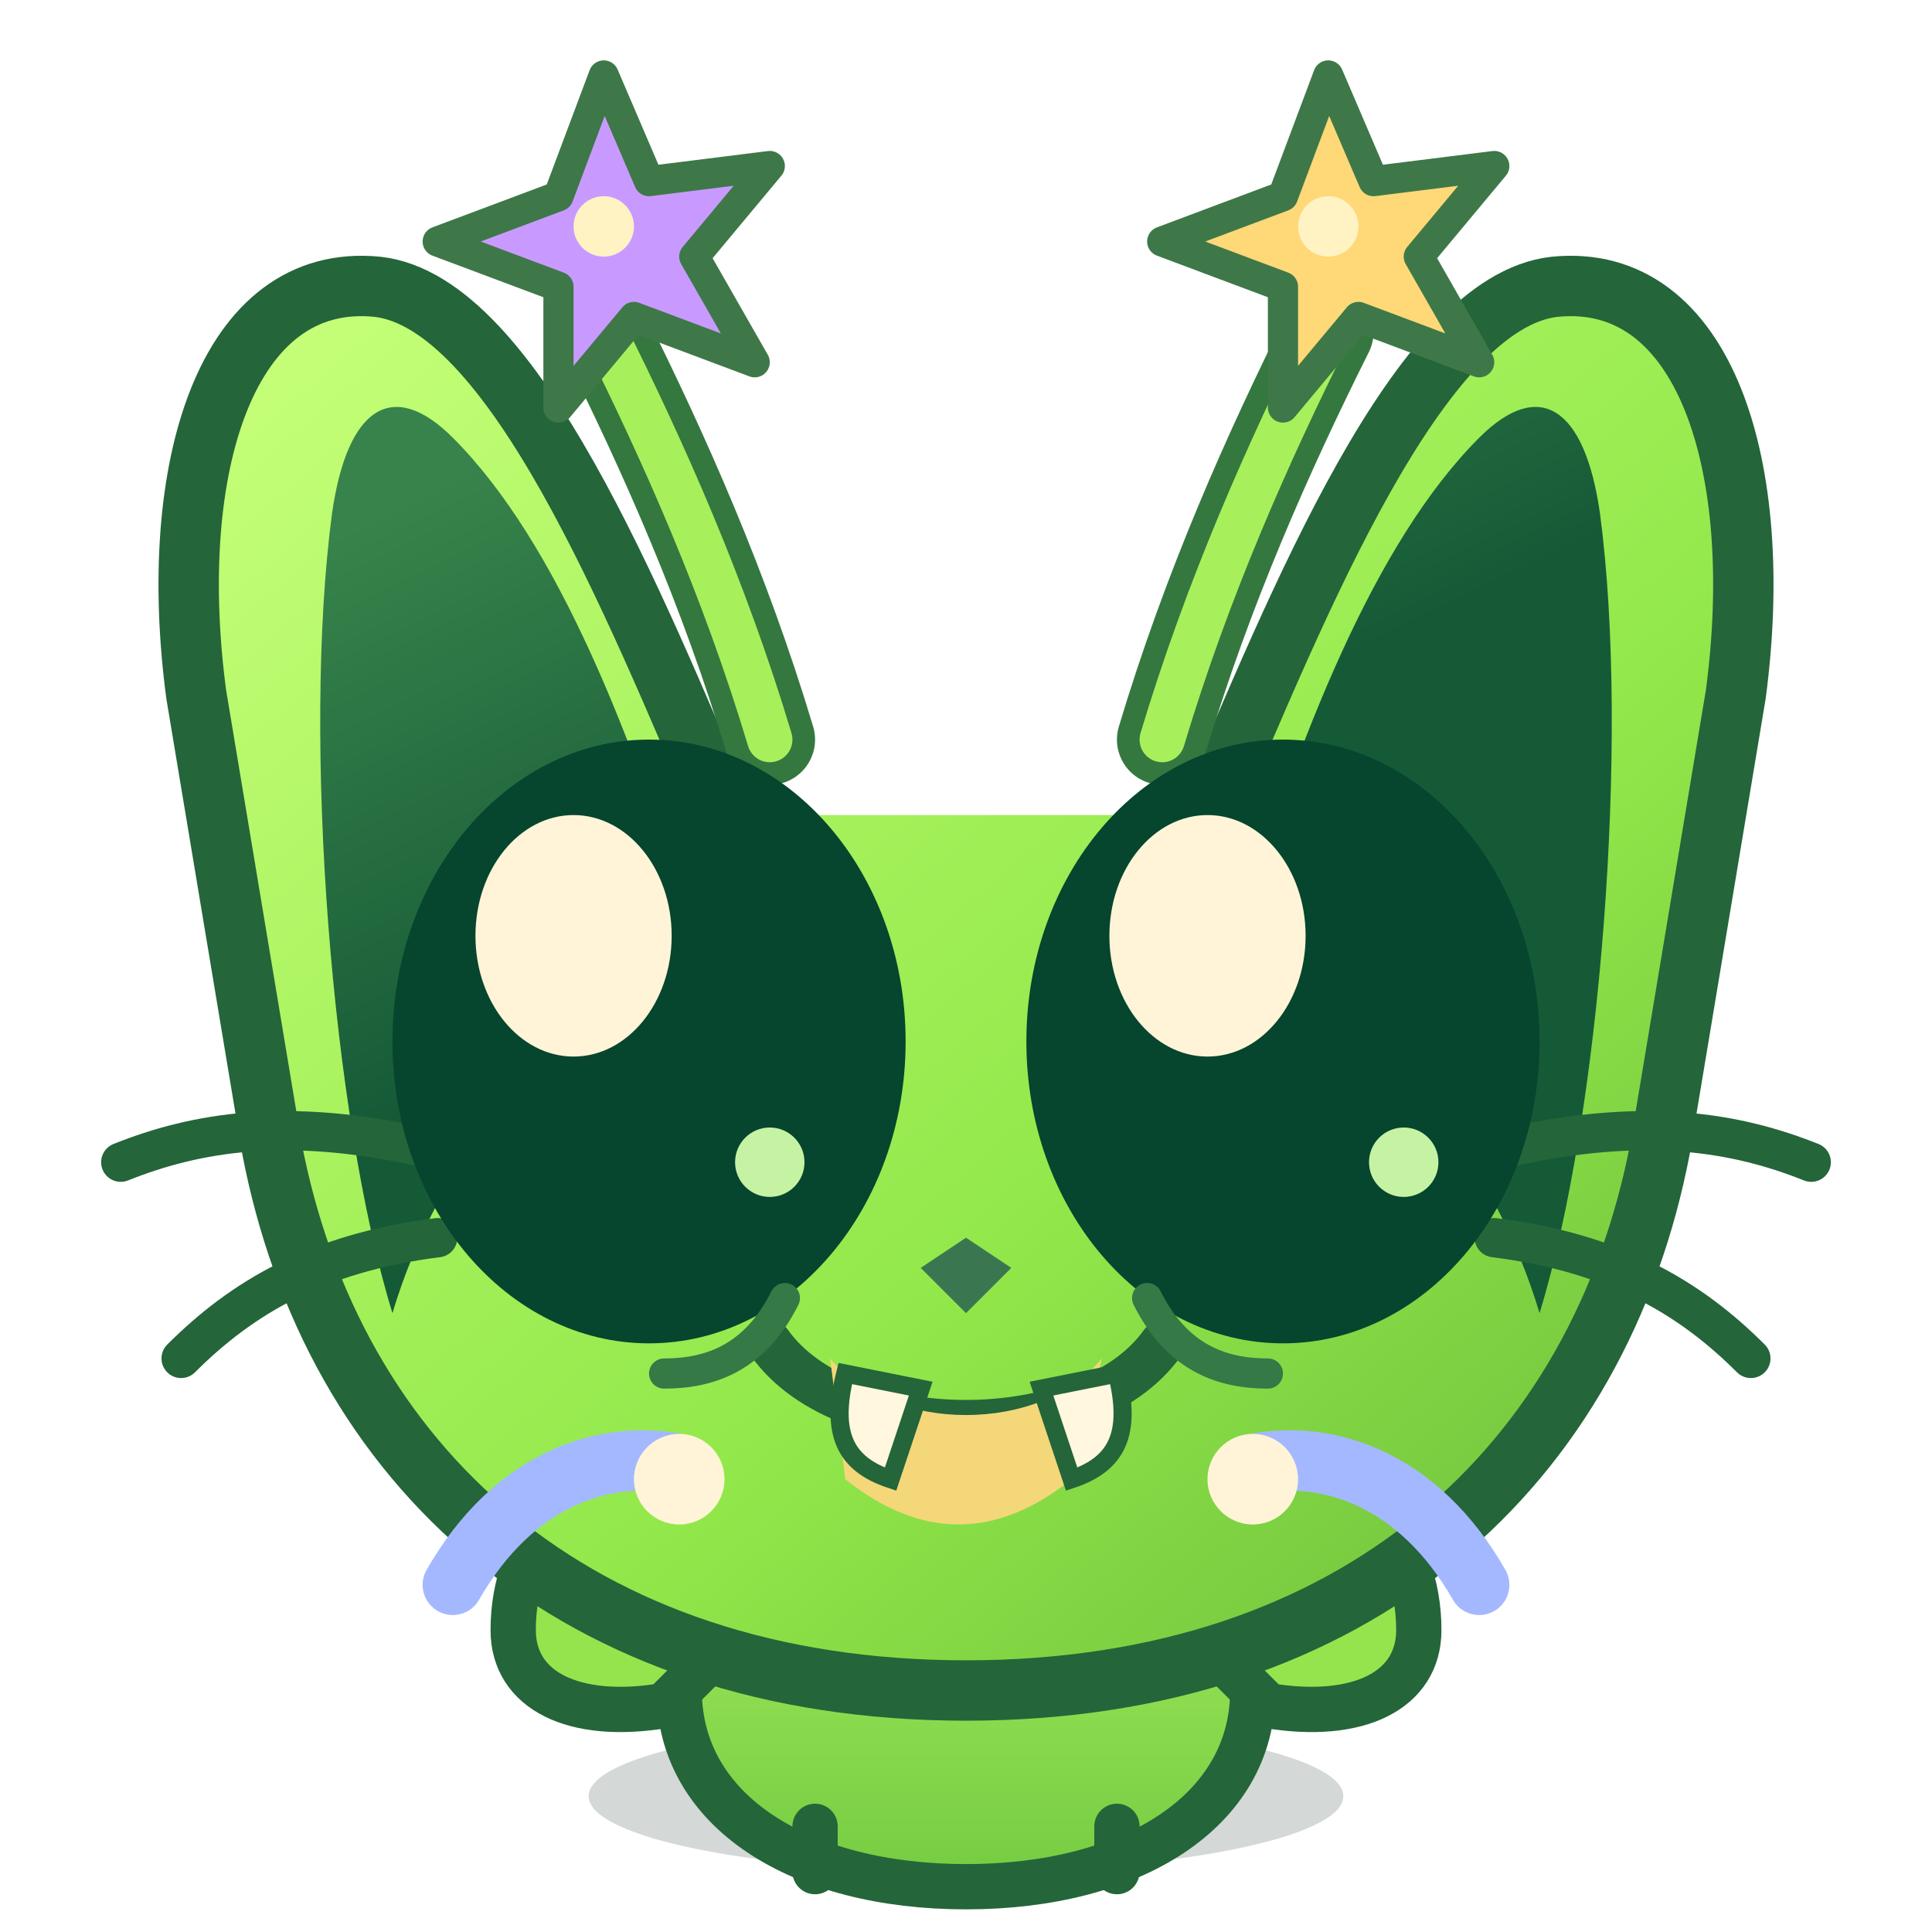
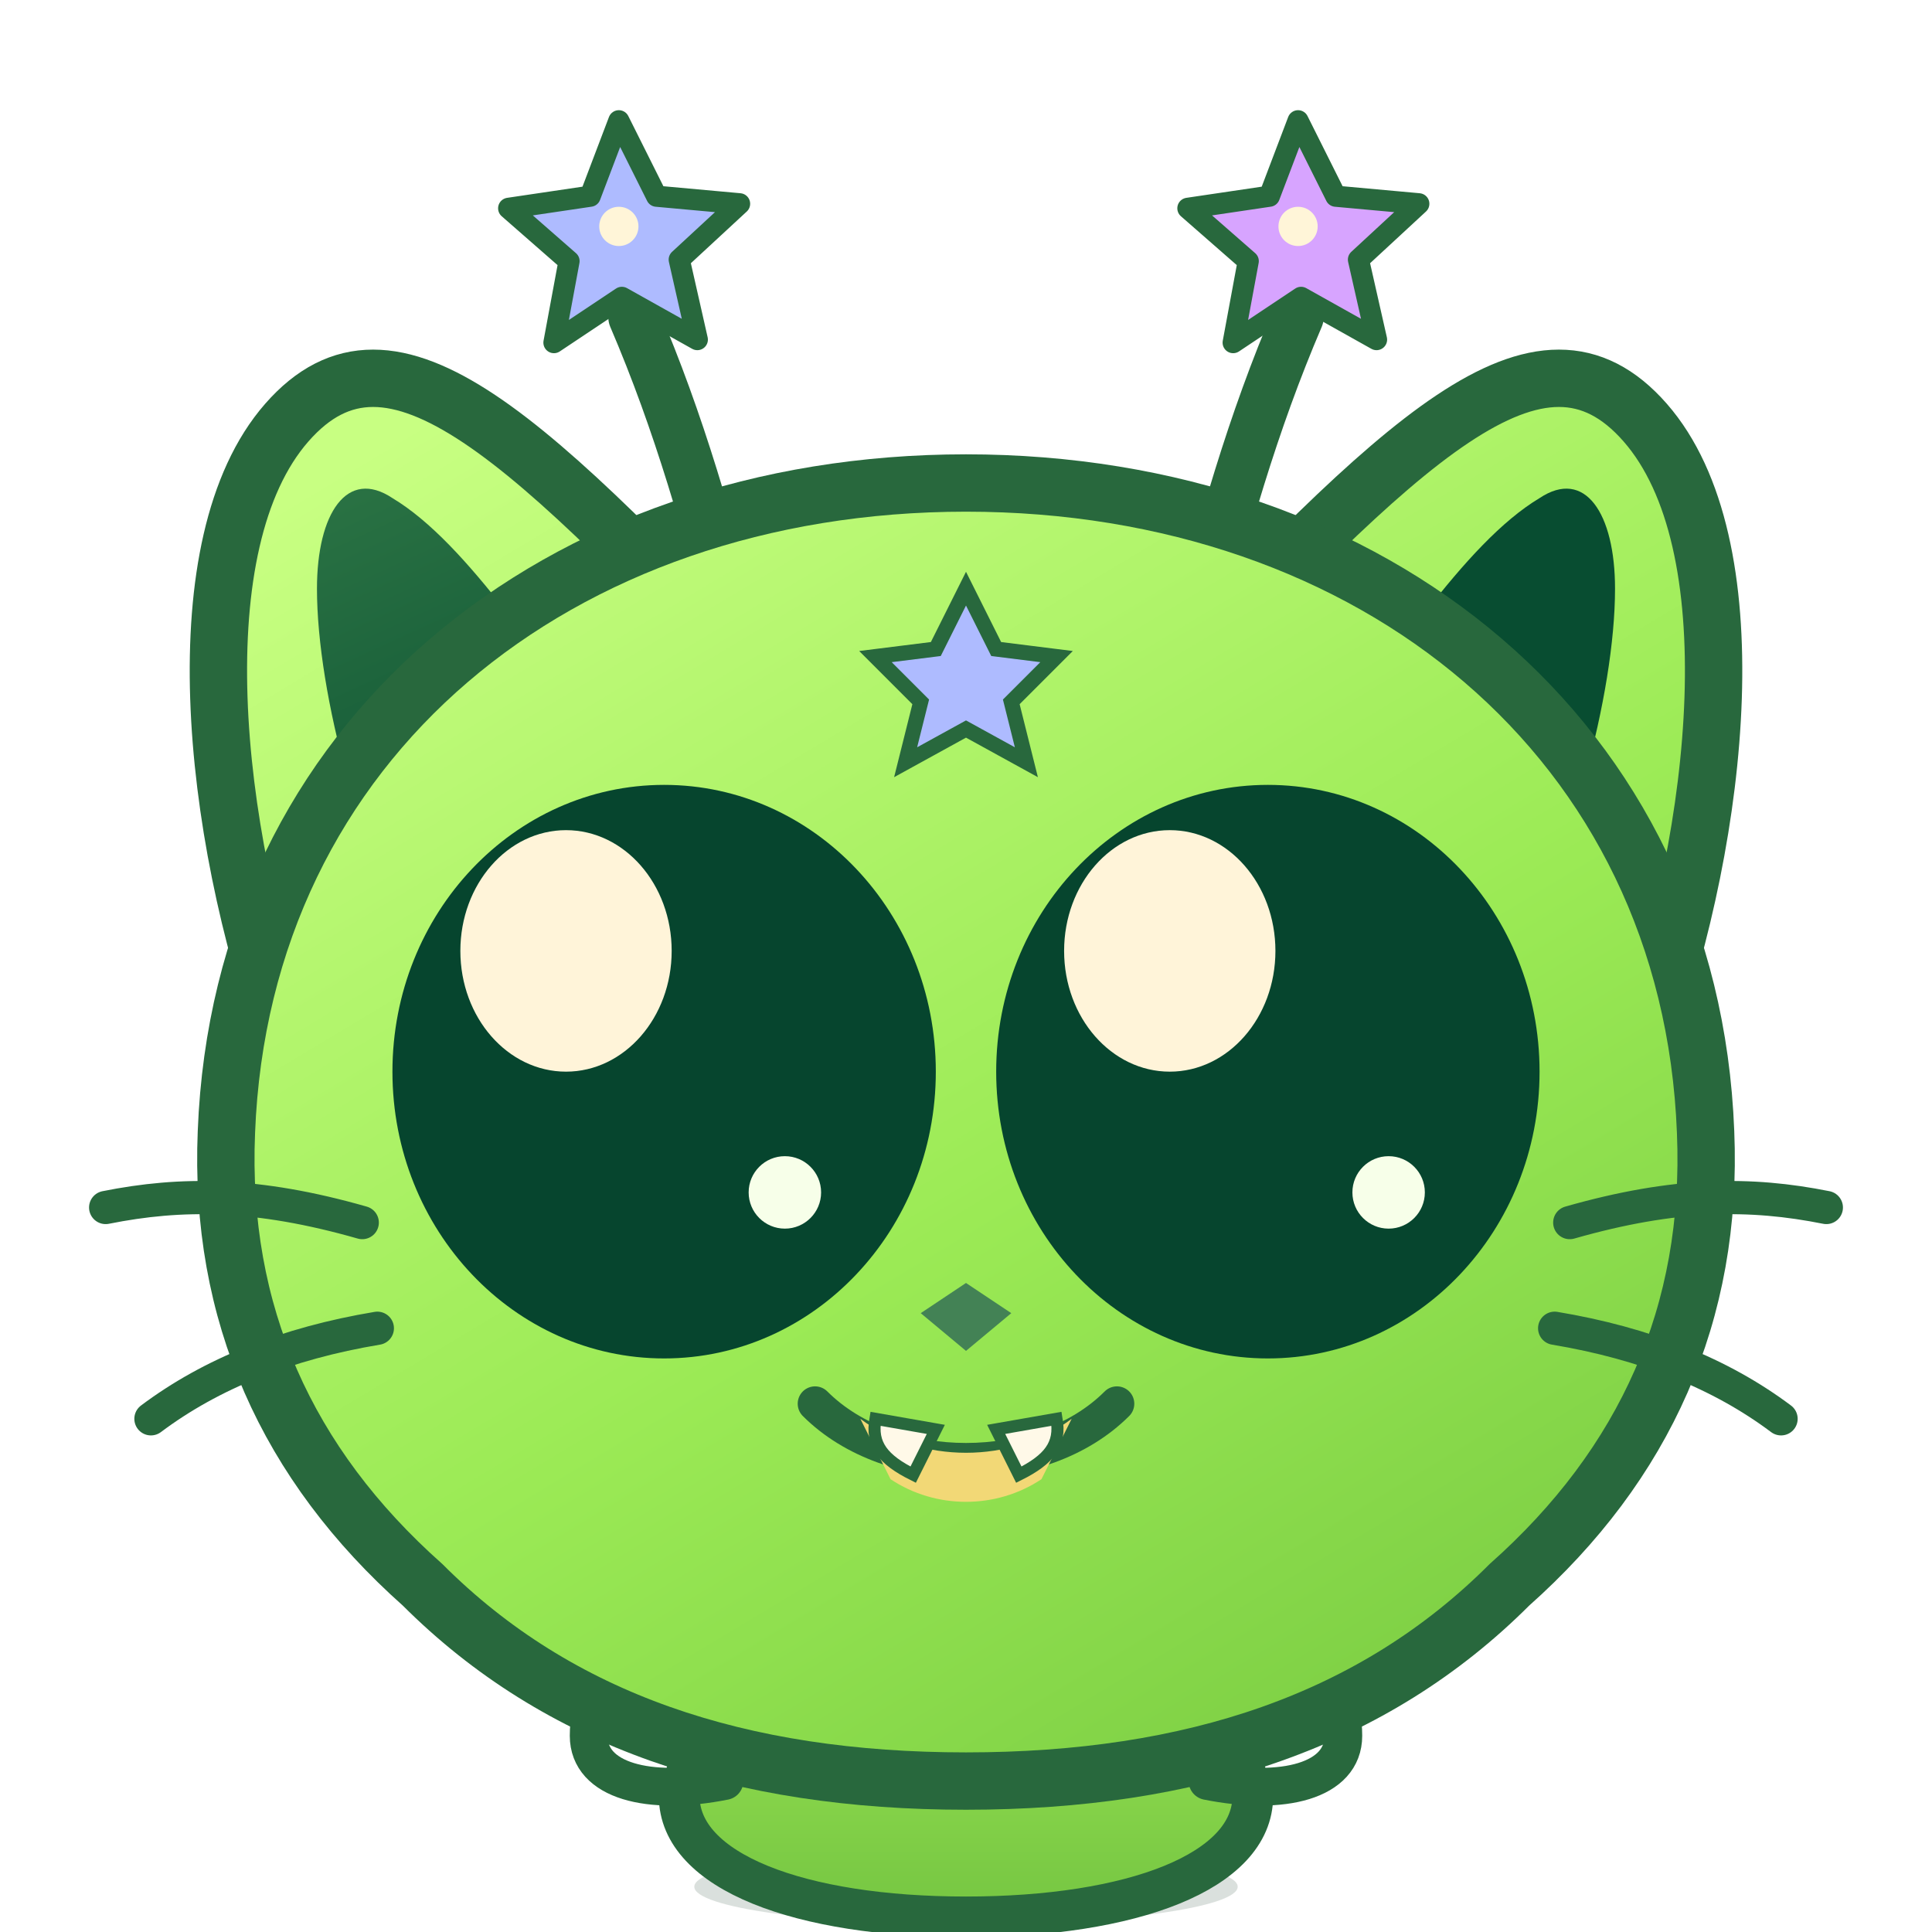
<svg xmlns="http://www.w3.org/2000/svg" viewBox="0 0 128 128" fill="none">
  <defs>
-     <linearGradient id="fur" x1="23" y1="18" x2="104" y2="112" gradientUnits="userSpaceOnUse">
-       <stop stop-color="#C5FF78" />
-       <stop offset=".62" stop-color="#92E84A" />
-       <stop offset="1" stop-color="#6DBF3B" />
+     <linearGradient id="fur" x1="34" y1="24" x2="91" y2="119" gradientUnits="userSpaceOnUse">
+       <stop stop-color="#C8FF82" />
+       <stop offset=".58" stop-color="#9BEA55" />
+       <stop offset="1" stop-color="#7BCD43" />
    </linearGradient>
-     <linearGradient id="ear" x1="23" y1="35" x2="39" y2="68" gradientUnits="userSpaceOnUse">
-       <stop stop-color="#38834B" />
-       <stop offset="1" stop-color="#155A37" />
+     <linearGradient id="ear" x1="24" y1="24" x2="41" y2="61" gradientUnits="userSpaceOnUse">
+       <stop stop-color="#317A47" />
+       <stop offset="1" stop-color="#084D31" />
    </linearGradient>
-     <linearGradient id="body" x1="64" y1="88" x2="64" y2="126" gradientUnits="userSpaceOnUse">
-       <stop stop-color="#B9F86B" />
-       <stop offset="1" stop-color="#73CB40" />
+     <linearGradient id="body" x1="64" y1="102" x2="64" y2="128" gradientUnits="userSpaceOnUse">
+       <stop stop-color="#A7EE58" />
+       <stop offset="1" stop-color="#73C441" />
    </linearGradient>
  </defs>
-   <ellipse cx="64" cy="119" rx="25" ry="5" fill="#112719" opacity=".18" />
-   <path d="M49 84h30l4 28c0 8-8 13-19 13s-19-5-19-13z" fill="url(#body)" stroke="#24653A" stroke-width="3" />
-   <path d="M46 97c-8 0-12 5-12 11 0 4 4 6 10 5l8-8M82 97c8 0 12 5 12 11 0 4-4 6-10 5l-8-8" fill="#95E44D" stroke="#24653A" stroke-width="3" stroke-linecap="round" />
-   <path d="M54 121v3m20-3v3" stroke="#24653A" stroke-width="3" stroke-linecap="round" />
-   <path d="M48 54C42 40 34 20 25 19 15 18 11 31 13 46l5 30c4 21 20 36 46 36s42-15 46-36l5-30c2-15-2-28-12-27-9 1-17 21-23 35" fill="url(#fur)" stroke="#24653A" stroke-width="4" stroke-linejoin="round" />
-   <path d="M22 34c1-7 4-9 8-5 7 7 12 20 16 33-10 6-17 15-20 25-4-13-6-38-4-53Zm84 0c-1-7-4-9-8-5-7 7-12 20-16 33 10 6 17 15 20 25 4-13 6-38 4-53Z" fill="url(#ear)" />
-   <path d="M51 49C48 39 44 30 40 22M77 49c3-10 7-19 11-27" stroke="#34783F" stroke-width="6" stroke-linecap="round" />
-   <path d="M51 49C48 39 44 30 40 22M77 49c3-10 7-19 11-27" stroke="#A7F05C" stroke-width="3" stroke-linecap="round" />
-   <path d="M40 5 43 12 51 11 46 17 50 24 42 21 37 27 37 19 29 16 37 13Z" fill="#C89AFF" stroke="#3E7848" stroke-width="2" stroke-linejoin="round" />
-   <path d="m88 5 3 7 8-1-5 6 4 7-8-3-5 6v-8l-8-3 8-3Z" fill="#FFD878" stroke="#3E7848" stroke-width="2" stroke-linejoin="round" />
-   <circle cx="40" cy="15" r="2" fill="#FFF3C4" />
-   <circle cx="88" cy="15" r="2" fill="#FFF3C4" />
-   <path d="M28 76c-9-2-15-1-20 1m21 5c-8 1-13 4-17 8m88-14c9-2 15-1 20 1m-21 5c8 1 13 4 17 8" stroke="#24653A" stroke-width="2.6" stroke-linecap="round" />
-   <ellipse cx="43" cy="69" rx="17" ry="20" fill="#06452E" />
-   <ellipse cx="85" cy="69" rx="17" ry="20" fill="#06452E" />
-   <ellipse cx="38" cy="62" rx="6.5" ry="8" fill="#FFF4D7" />
-   <ellipse cx="80" cy="62" rx="6.5" ry="8" fill="#FFF4D7" />
-   <circle cx="51" cy="77" r="2.3" fill="#C6F2A3" />
-   <circle cx="93" cy="77" r="2.3" fill="#C6F2A3" />
-   <path d="m61 84 3-2 3 2-3 3z" fill="#3A7751" />
-   <path d="M51 89c5 7 21 7 26 0" stroke="#24653A" stroke-width="3" stroke-linecap="round" />
-   <path d="M55 90c4 5 14 5 18 0l-2 8c-5 4-10 4-15 0z" fill="#F4D779" />
-   <path d="m56 91 5 1-2 6c-3-1-4-3-3-7Zm18 0-5 1 2 6c3-1 4-3 3-7Z" fill="#FFF7DE" stroke="#24653A" stroke-width="1.2" />
-   <path d="M52 86c-2 4-5 5-8 5m32-5c2 4 5 5 8 5" stroke="#357946" stroke-width="2" stroke-linecap="round" />
-   <path d="M30 105c4-7 10-9 15-8m38 0c5-1 11 1 15 8" stroke="#a4b8ff" stroke-width="4" stroke-linecap="round" />
-   <circle cx="45" cy="98" r="3" fill="#FFF4D7" />
-   <circle cx="83" cy="98" r="3" fill="#FFF4D7" />
+   <ellipse cx="64" cy="125" rx="18" ry="2.5" fill="#163A24" opacity=".16" />
+   <path d="M49 106c1-9 7-13 15-13s14 4 15 13l4 13c0 5-8 8-19 8s-19-3-19-8z" fill="url(#body)" stroke="#28683D" stroke-width="2.7" />
+   <path d="M48 109c-6-1-9 2-9 6 0 3 4 4 9 3m32-9c6-1 9 2 9 6 0 3-4 4-9 3" stroke="#28683D" stroke-width="2.5" stroke-linecap="round" />
+   <path d="M19 69c-5-14-7-33 0-41 7-8 16 1 33 19l-4 27z" fill="url(#fur)" stroke="#28683D" stroke-width="3.8" stroke-linejoin="round" />
+   <path d="M109 69c5-14 7-33 0-41-7-8-16 1-33 19l4 27z" fill="url(#fur)" stroke="#28683D" stroke-width="3.8" stroke-linejoin="round" />
+   <path d="M21 39c0-5 2-8 5-6 5 3 10 11 16 19-6 2-11 6-14 12-4-7-7-18-7-25Zm86 0c0-5-2-8-5-6-5 3-10 11-16 19 6 2 11 6 14 12 4-7 7-18 7-25Z" fill="url(#ear)" />
+   <path d="M49 43c-2-8-4-15-7-22m37 22c2-8 4-15 7-22" stroke="#28683D" stroke-width="3.4" stroke-linecap="round" />
+   <path d="m41 8 2.5 5 5.5.5-4 3.7 1.2 5.3-5-2.8-4.5 3 1-5.4-4-3.5 5.4-.8Z" fill="#AEBBFF" stroke="#28683D" stroke-width="1.4" stroke-linejoin="round" />
+   <path d="m86 8 2.5 5 5.5.5-4 3.7 1.2 5.3-5-2.8-4.5 3 1-5.4-4-3.5 5.4-.8Z" fill="#D7A4FF" stroke="#28683D" stroke-width="1.4" stroke-linejoin="round" />
+   <circle cx="41" cy="15" r="1.3" fill="#FFF5D8" />
+   <circle cx="86" cy="15" r="1.3" fill="#FFF5D8" />
+   <path d="M64 32c-27 0-48 17-49 43-.5 12 4 22 13 30 9 9 21 13 36 13s27-4 36-13c9-8 13.5-18 13-30-1-26-22-43-49-43Z" fill="url(#fur)" stroke="#28683D" stroke-width="3.8" />
+   <path d="M24 81c-7-2-12-2-17-1m18 8c-6 1-11 3-15 6m94-13c7-2 12-2 17-1m-18 8c6 1 11 3 15 6" stroke="#28683D" stroke-width="2.2" stroke-linecap="round" />
+   <ellipse cx="44" cy="71" rx="18" ry="19" fill="#06452E" />
+   <ellipse cx="84" cy="71" rx="18" ry="19" fill="#06452E" />
+   <ellipse cx="37.5" cy="63" rx="7" ry="8" fill="#FFF4D9" />
+   <ellipse cx="77.5" cy="63" rx="7" ry="8" fill="#FFF4D9" />
+   <circle cx="52" cy="79" r="2.4" fill="#F7FFE9" />
+   <circle cx="92" cy="79" r="2.4" fill="#F7FFE9" />
+   <path d="m61 87 3-2 3 2-3 2.5z" fill="#438255" />
+   <path d="M54 93c5 5 15 5 20 0" stroke="#28683D" stroke-width="2.3" stroke-linecap="round" />
+   <path d="M57 94c4 3 10 3 14 0l-2 4c-3 2-7 2-10 0z" fill="#F2D876" />
+   <path d="m58 94 4 .7-1.5 3c-2-1-2.8-2-2.5-3.7Zm12 0-4 .7 1.5 3c2-1 2.8-2 2.5-3.7Z" fill="#FFF9E8" stroke="#28683D" stroke-width=".8" />
+   <path d="m64 39 2 4 4 .5-3 3 1 4-4-2.2-4 2.2 1-4-3-3 4-.5z" fill="#AEBBFF" stroke="#28683D" stroke-width="1" />
</svg>
